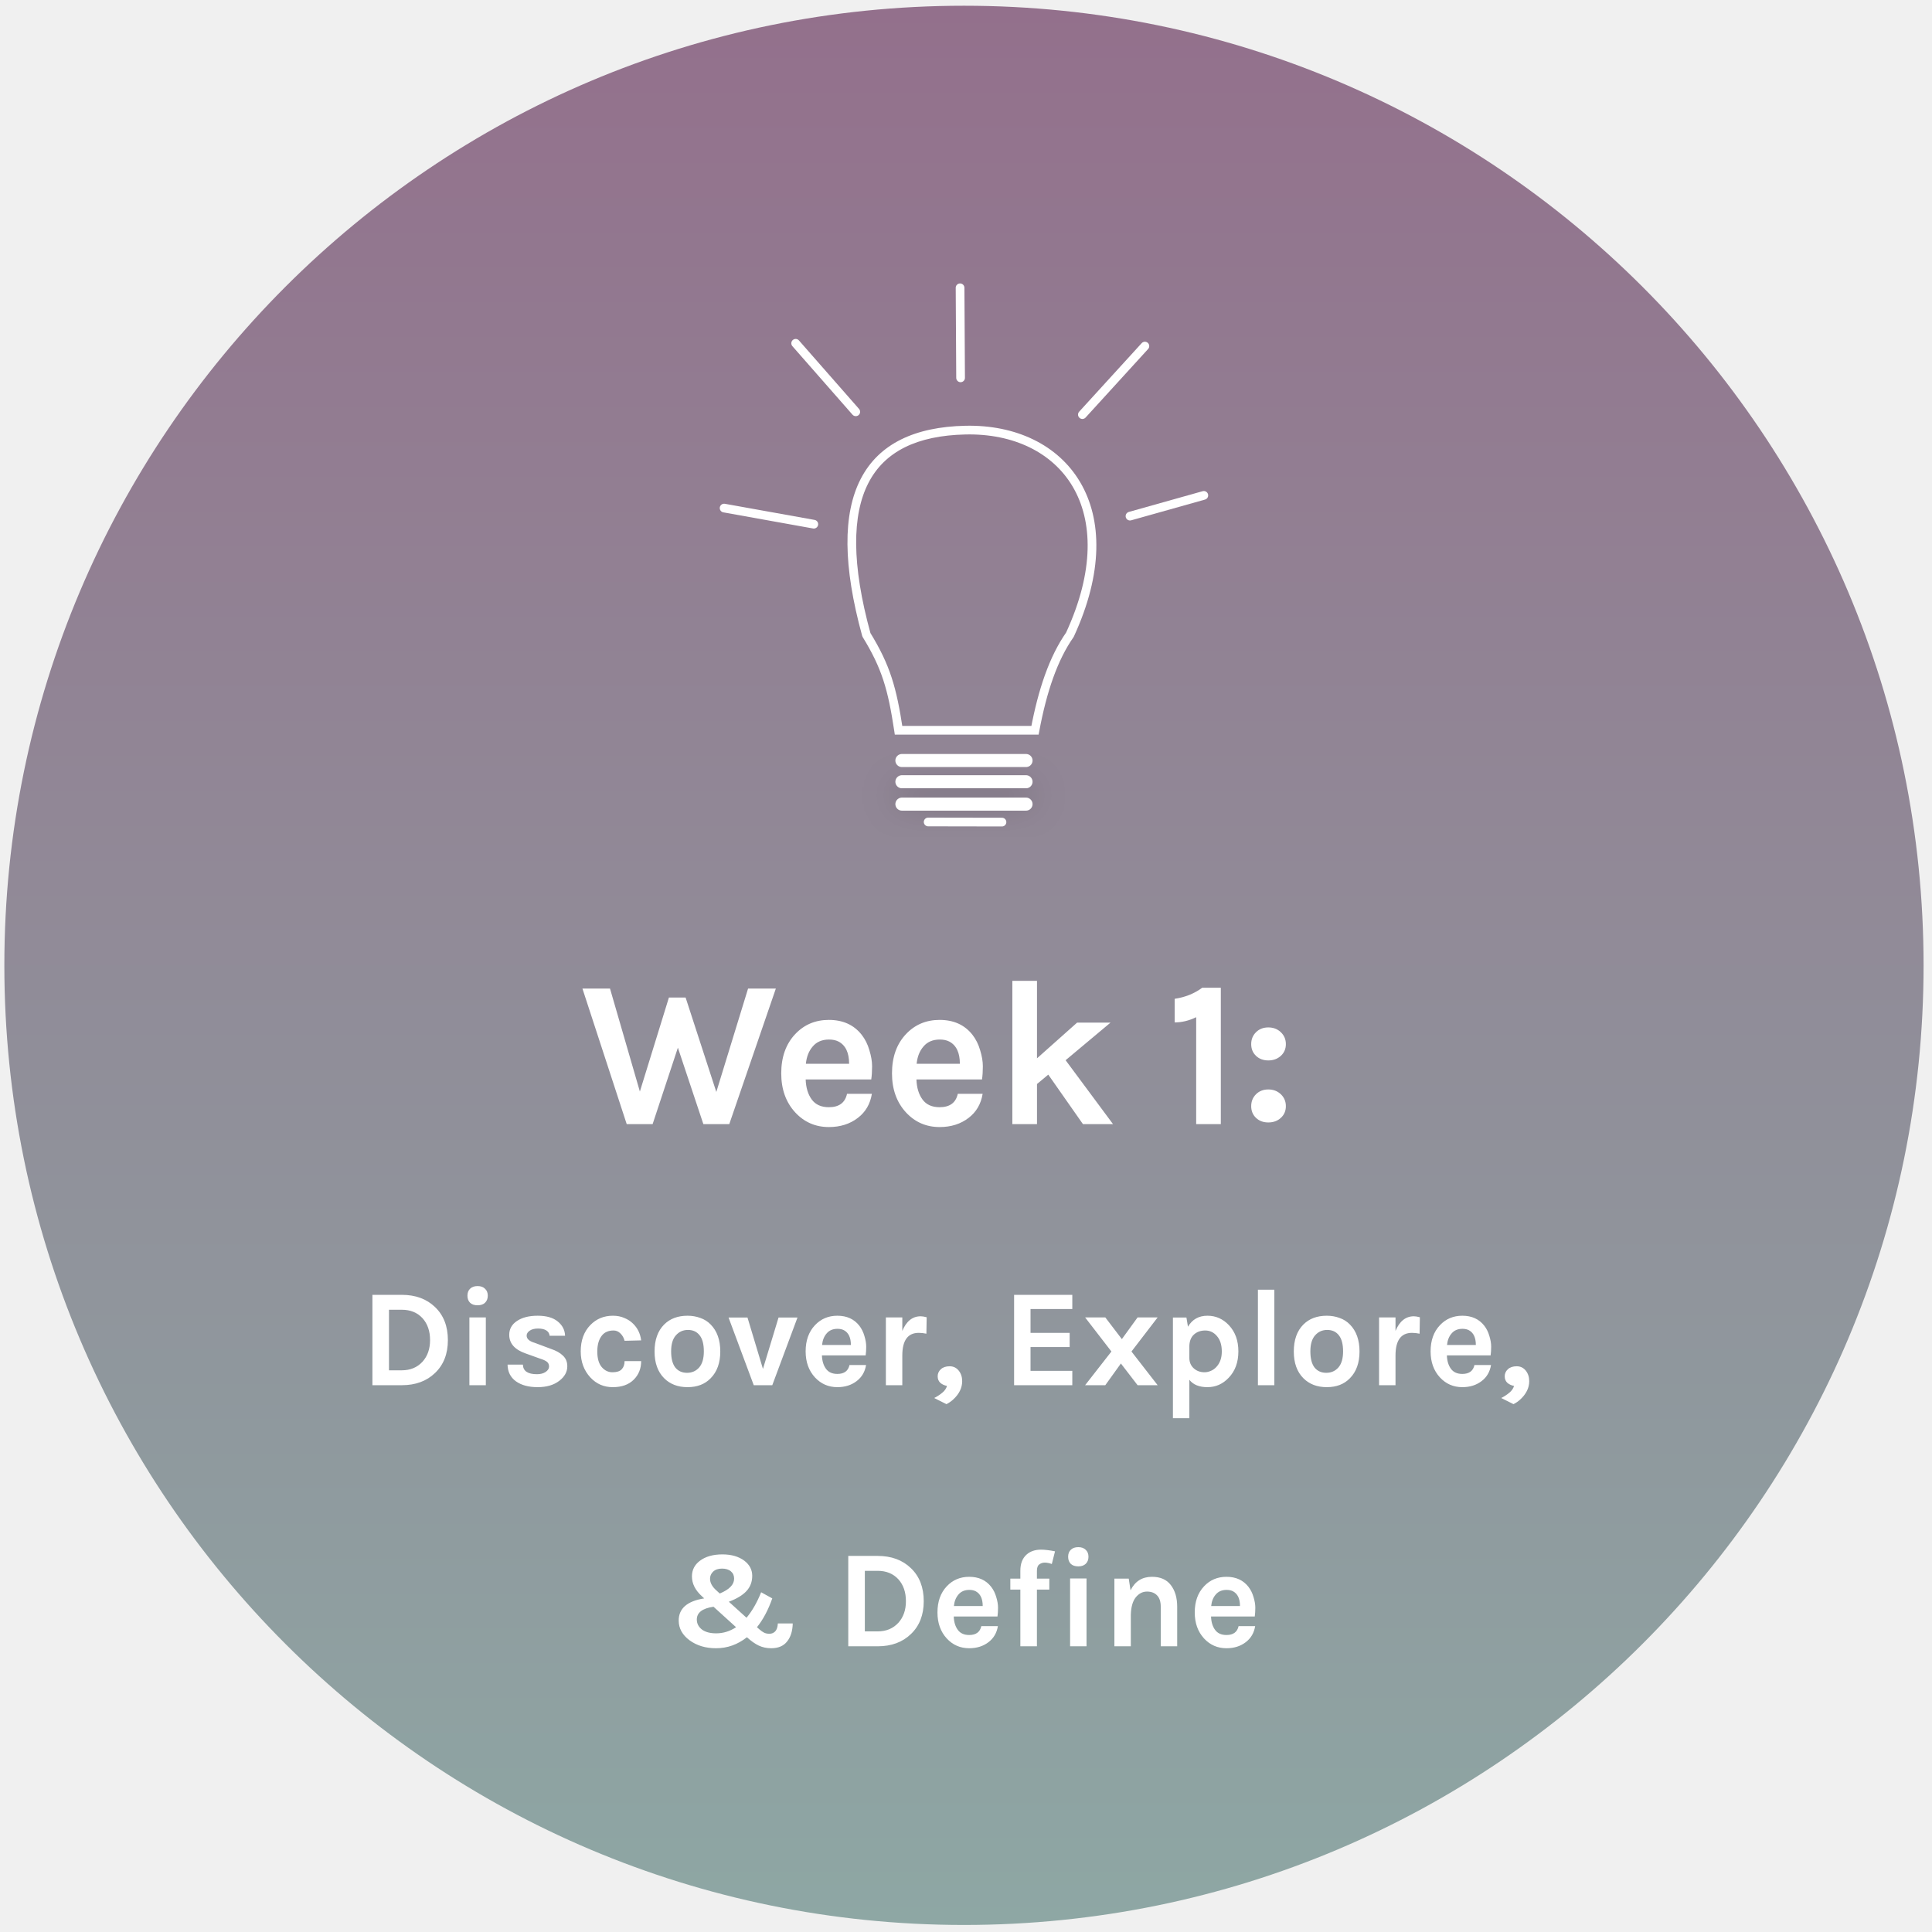
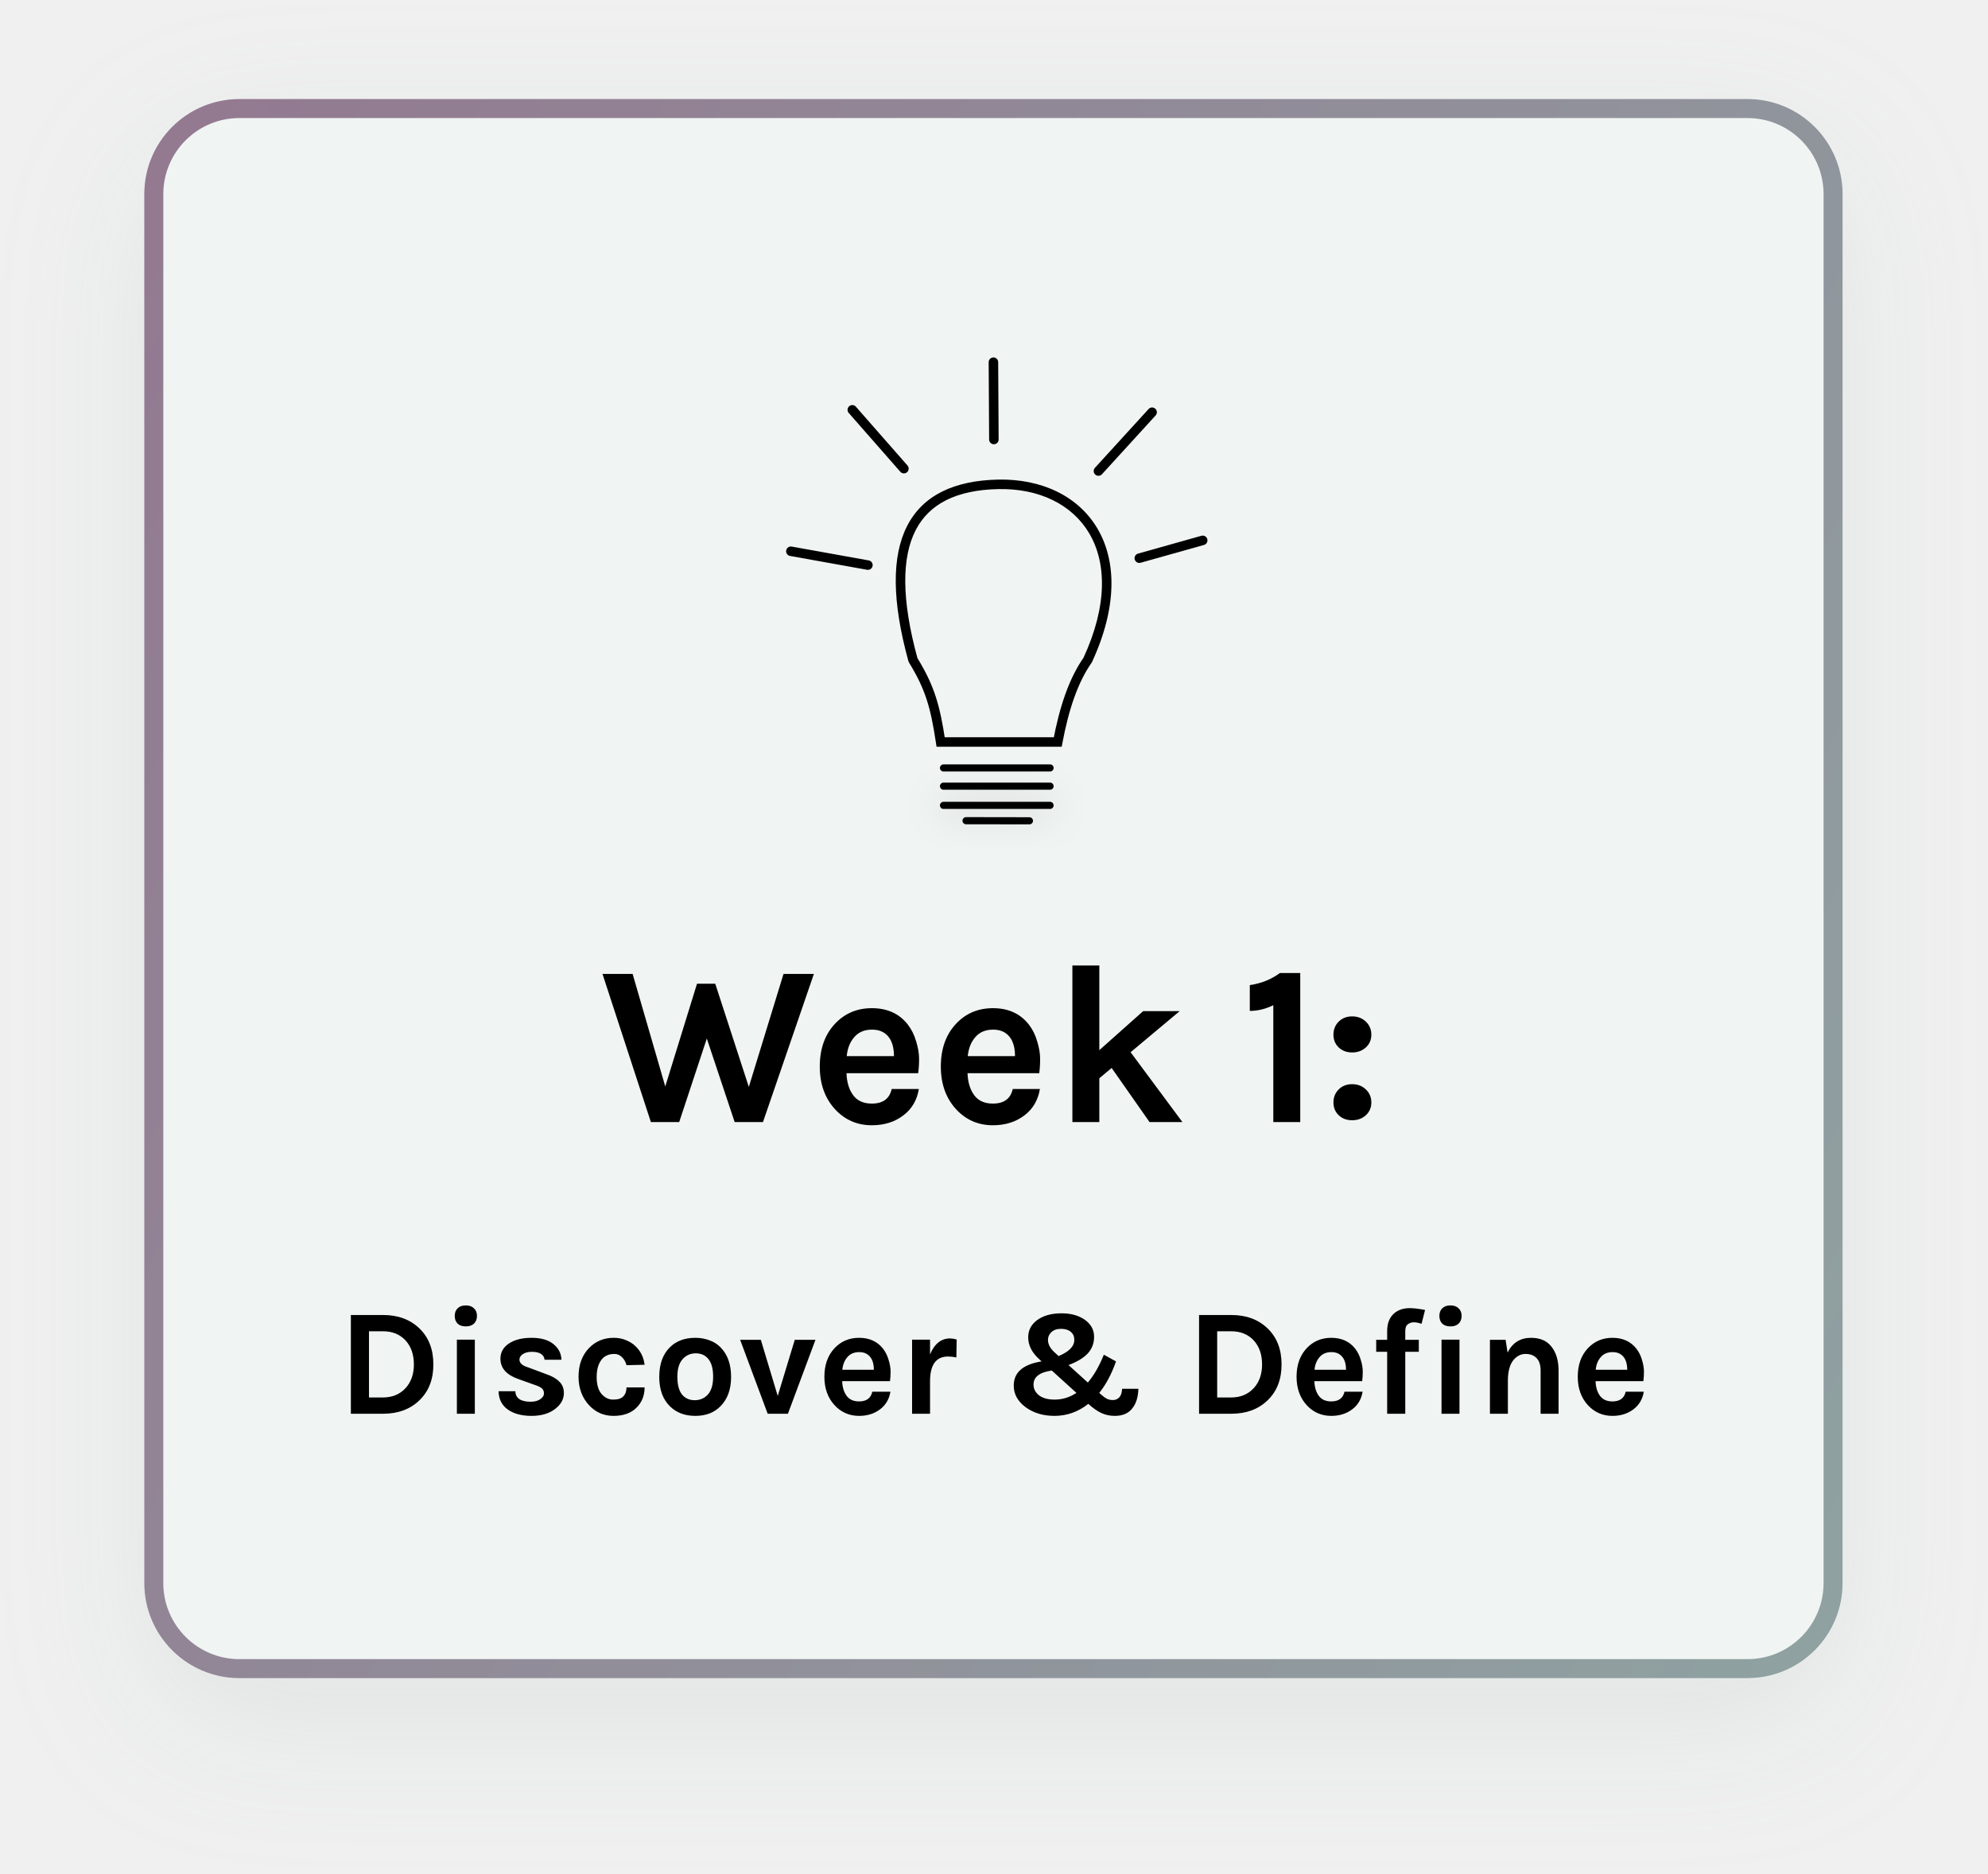
- <svg xmlns="http://www.w3.org/2000/svg" width="222" height="222" viewBox="0 0 222 222" fill="none">
-   <circle cx="110.766" cy="110.925" r="110.266" fill="url(#paint0_linear)" />
-   <path d="M70.094 113.594L73.526 125.426L76.862 114.626H78.782L82.31 125.474L85.958 113.594H89.15L83.798 129.17H80.822L77.894 120.386L74.99 129.17H72.014L66.926 113.594H70.094ZM99.009 118.898C99.409 119.41 99.705 120.002 99.897 120.674C100.105 121.346 100.209 121.962 100.209 122.522C100.209 123.082 100.177 123.586 100.113 124.034H92.577C92.609 124.978 92.841 125.746 93.273 126.338C93.705 126.93 94.361 127.226 95.241 127.226C96.409 127.226 97.105 126.714 97.329 125.69H100.185C99.993 126.858 99.457 127.778 98.577 128.45C97.665 129.154 96.553 129.506 95.241 129.506C93.705 129.506 92.417 128.946 91.377 127.826C90.305 126.658 89.769 125.162 89.769 123.338C89.769 121.466 90.305 119.962 91.377 118.826C92.401 117.738 93.689 117.194 95.241 117.194C96.857 117.194 98.113 117.762 99.009 118.898ZM95.265 119.45C94.465 119.45 93.841 119.714 93.393 120.242C92.945 120.754 92.681 121.418 92.601 122.234H97.569C97.569 120.97 97.169 120.122 96.369 119.69C96.065 119.53 95.697 119.45 95.265 119.45ZM111.736 118.898C112.136 119.41 112.432 120.002 112.624 120.674C112.832 121.346 112.936 121.962 112.936 122.522C112.936 123.082 112.904 123.586 112.84 124.034H105.304C105.336 124.978 105.568 125.746 106 126.338C106.432 126.93 107.088 127.226 107.968 127.226C109.136 127.226 109.832 126.714 110.056 125.69H112.912C112.72 126.858 112.184 127.778 111.304 128.45C110.392 129.154 109.28 129.506 107.968 129.506C106.432 129.506 105.144 128.946 104.104 127.826C103.032 126.658 102.496 125.162 102.496 123.338C102.496 121.466 103.032 119.962 104.104 118.826C105.128 117.738 106.416 117.194 107.968 117.194C109.584 117.194 110.84 117.762 111.736 118.898ZM107.992 119.45C107.192 119.45 106.568 119.714 106.12 120.242C105.672 120.754 105.408 121.418 105.328 122.234H110.296C110.296 120.97 109.896 120.122 109.096 119.69C108.792 119.53 108.424 119.45 107.992 119.45ZM120.454 123.482L119.158 124.562V129.17H116.326V112.706H119.158V121.61L123.766 117.506H127.606L122.446 121.826L127.894 129.17H124.438L120.454 123.482ZM134.977 114.77C136.177 114.594 137.233 114.17 138.145 113.498H140.281V129.17H137.449V116.882C136.633 117.282 135.809 117.482 134.977 117.482V114.77ZM145.739 128.978C145.163 128.978 144.691 128.802 144.323 128.45C143.955 128.098 143.771 127.65 143.771 127.106C143.771 126.562 143.955 126.106 144.323 125.738C144.691 125.37 145.163 125.186 145.739 125.186C146.315 125.186 146.795 125.37 147.179 125.738C147.563 126.106 147.755 126.562 147.755 127.106C147.755 127.65 147.563 128.098 147.179 128.45C146.795 128.802 146.315 128.978 145.739 128.978ZM145.739 121.85C145.163 121.85 144.691 121.674 144.323 121.322C143.955 120.97 143.771 120.522 143.771 119.978C143.771 119.434 143.955 118.978 144.323 118.61C144.691 118.242 145.163 118.058 145.739 118.058C146.315 118.058 146.795 118.242 147.179 118.61C147.563 118.978 147.755 119.434 147.755 119.978C147.755 120.522 147.563 120.97 147.179 121.322C146.795 121.674 146.315 121.85 145.739 121.85ZM46.169 148.786C47.747 148.786 49.022 149.256 49.993 150.194C50.974 151.133 51.465 152.397 51.465 153.986C51.465 155.565 50.974 156.824 49.993 157.762C49.022 158.701 47.747 159.17 46.169 159.17H42.793V148.786H46.169ZM44.697 157.458H46.169C47.15 157.458 47.945 157.128 48.553 156.466C49.129 155.826 49.417 155 49.417 153.986C49.417 152.952 49.129 152.114 48.553 151.474C47.955 150.824 47.161 150.498 46.169 150.498H44.697V157.458ZM53.937 151.378H55.825V159.17H53.937V151.378ZM53.713 148.882C53.713 148.541 53.815 148.274 54.017 148.082C54.22 147.88 54.508 147.778 54.881 147.778C55.244 147.778 55.527 147.88 55.729 148.082C55.943 148.274 56.049 148.541 56.049 148.882C56.049 149.224 55.943 149.496 55.729 149.698C55.527 149.89 55.244 149.986 54.881 149.986C54.508 149.986 54.22 149.89 54.017 149.698C53.815 149.496 53.713 149.224 53.713 148.882ZM60.083 156.802C60.105 157.538 60.643 157.906 61.699 157.906C62.105 157.906 62.435 157.821 62.691 157.65C62.958 157.469 63.091 157.261 63.091 157.026C63.091 156.792 63.011 156.61 62.851 156.482C62.691 156.354 62.441 156.237 62.099 156.13L60.403 155.522C59.145 155.085 58.515 154.37 58.515 153.378C58.515 152.717 58.809 152.189 59.395 151.794C59.993 151.389 60.787 151.186 61.779 151.186C62.782 151.186 63.55 151.405 64.083 151.842C64.627 152.28 64.91 152.829 64.931 153.49H63.155C63.134 153.234 63.011 153.032 62.787 152.882C62.563 152.733 62.243 152.658 61.827 152.658C61.411 152.658 61.086 152.744 60.851 152.914C60.627 153.074 60.515 153.261 60.515 153.474C60.515 153.848 60.83 154.125 61.459 154.306L63.299 154.994C63.907 155.197 64.371 155.458 64.691 155.778C65.022 156.088 65.187 156.493 65.187 156.994C65.187 157.634 64.883 158.189 64.275 158.658C63.646 159.149 62.814 159.394 61.779 159.394C60.745 159.394 59.913 159.17 59.283 158.722C58.654 158.264 58.334 157.624 58.323 156.802H60.083ZM70.425 151.186C70.915 151.186 71.353 151.272 71.737 151.442C72.132 151.602 72.462 151.816 72.729 152.082C73.262 152.594 73.577 153.24 73.673 154.018L71.769 154.066C71.683 153.725 71.523 153.442 71.289 153.218C71.065 152.994 70.803 152.882 70.505 152.882C70.206 152.882 69.95 152.93 69.737 153.026C69.523 153.112 69.337 153.25 69.177 153.442C68.814 153.89 68.633 154.509 68.633 155.298C68.633 156.088 68.803 156.685 69.145 157.09C69.486 157.485 69.897 157.682 70.377 157.682C70.868 157.682 71.219 157.57 71.433 157.346C71.657 157.112 71.769 156.797 71.769 156.402H73.673C73.673 157.256 73.39 157.965 72.825 158.53C72.249 159.106 71.444 159.394 70.409 159.394C69.385 159.394 68.526 159.021 67.833 158.274C67.097 157.474 66.729 156.477 66.729 155.282C66.729 154.024 67.097 153.016 67.833 152.258C68.526 151.544 69.39 151.186 70.425 151.186ZM79.005 151.186C79.528 151.186 80.019 151.272 80.477 151.442C80.936 151.602 81.331 151.853 81.661 152.194C82.397 152.941 82.765 153.976 82.765 155.298C82.765 156.6 82.397 157.624 81.661 158.37C81 159.053 80.115 159.394 79.005 159.394C77.896 159.394 77 159.053 76.317 158.37C75.581 157.634 75.213 156.61 75.213 155.298C75.213 153.965 75.581 152.93 76.317 152.194C76.989 151.522 77.885 151.186 79.005 151.186ZM80.877 155.282C80.877 154.461 80.717 153.848 80.397 153.442C80.077 153.026 79.629 152.818 79.053 152.818C78.488 152.818 78.024 153.026 77.661 153.442C77.299 153.848 77.117 154.461 77.117 155.282C77.117 156.104 77.277 156.722 77.597 157.138C77.928 157.544 78.376 157.746 78.941 157.746C79.507 157.746 79.971 157.544 80.333 157.138C80.696 156.722 80.877 156.104 80.877 155.282ZM85.892 151.394L87.668 157.298L89.46 151.394H91.636L88.74 159.17H86.612L83.716 151.394H85.892ZM98.733 152.322C98.999 152.664 99.197 153.058 99.325 153.506C99.463 153.954 99.533 154.365 99.533 154.738C99.533 155.112 99.511 155.448 99.469 155.746H94.445C94.466 156.376 94.621 156.888 94.909 157.282C95.197 157.677 95.634 157.874 96.221 157.874C96.999 157.874 97.463 157.533 97.613 156.85H99.517C99.389 157.629 99.031 158.242 98.445 158.69C97.837 159.16 97.095 159.394 96.221 159.394C95.197 159.394 94.338 159.021 93.645 158.274C92.93 157.496 92.573 156.498 92.573 155.282C92.573 154.034 92.93 153.032 93.645 152.274C94.327 151.549 95.186 151.186 96.221 151.186C97.298 151.186 98.135 151.565 98.733 152.322ZM96.237 152.69C95.703 152.69 95.287 152.866 94.989 153.218C94.69 153.56 94.514 154.002 94.461 154.546H97.773C97.773 153.704 97.506 153.138 96.973 152.85C96.77 152.744 96.525 152.69 96.237 152.69ZM103.681 152.93C104.15 151.81 104.854 151.25 105.793 151.25C105.974 151.25 106.204 151.288 106.481 151.362L106.449 153.25C106.15 153.186 105.857 153.154 105.569 153.154C104.31 153.154 103.681 154.024 103.681 155.762V159.17H101.793V151.378H103.681V152.93ZM108.817 159.25C108.519 159.197 108.263 159.08 108.049 158.898C107.847 158.706 107.745 158.456 107.745 158.146C107.745 157.826 107.868 157.554 108.113 157.33C108.359 157.106 108.695 156.994 109.121 156.994C109.548 156.994 109.895 157.16 110.161 157.49C110.428 157.821 110.561 158.226 110.561 158.706C110.561 159.485 110.209 160.194 109.505 160.834C109.281 161.037 109.031 161.208 108.753 161.346L107.345 160.642C107.697 160.461 108.007 160.258 108.273 160.034C108.551 159.81 108.732 159.549 108.817 159.25ZM116.527 148.786H123.215V150.418H118.415V153.154H122.911V154.786H118.415V157.522H123.215V159.17H116.527V148.786ZM133.022 159.17H130.718L128.798 156.674L127.006 159.17H124.686L127.71 155.298L124.686 151.378H127.006L128.91 153.874L130.718 151.378H133.022L130.014 155.298L133.022 159.17ZM136.505 152.45C136.996 151.608 137.743 151.186 138.745 151.186C139.705 151.186 140.527 151.549 141.209 152.274C141.935 153.042 142.297 154.045 142.297 155.282C142.297 156.53 141.929 157.538 141.193 158.306C140.511 159.032 139.695 159.394 138.745 159.394C137.796 159.394 137.103 159.112 136.665 158.546V162.962H134.777V151.394H136.329L136.505 152.45ZM138.409 157.682C138.633 157.682 138.863 157.634 139.097 157.538C139.343 157.442 139.561 157.293 139.753 157.09C140.18 156.642 140.393 156.045 140.393 155.298C140.393 154.541 140.207 153.949 139.833 153.522C139.471 153.096 139.023 152.882 138.489 152.882C137.967 152.882 137.535 153.037 137.193 153.346C136.863 153.645 136.687 154.077 136.665 154.642V156.034C136.665 156.536 136.841 156.941 137.193 157.25C137.524 157.538 137.929 157.682 138.409 157.682ZM144.543 148.194H146.431V159.17H144.543V148.194ZM152.458 151.186C152.981 151.186 153.472 151.272 153.93 151.442C154.389 151.602 154.784 151.853 155.114 152.194C155.85 152.941 156.218 153.976 156.218 155.298C156.218 156.6 155.85 157.624 155.114 158.37C154.453 159.053 153.568 159.394 152.458 159.394C151.349 159.394 150.453 159.053 149.77 158.37C149.034 157.634 148.666 156.61 148.666 155.298C148.666 153.965 149.034 152.93 149.77 152.194C150.442 151.522 151.338 151.186 152.458 151.186ZM154.33 155.282C154.33 154.461 154.17 153.848 153.85 153.442C153.53 153.026 153.082 152.818 152.506 152.818C151.941 152.818 151.477 153.026 151.114 153.442C150.752 153.848 150.57 154.461 150.57 155.282C150.57 156.104 150.73 156.722 151.05 157.138C151.381 157.544 151.829 157.746 152.394 157.746C152.96 157.746 153.424 157.544 153.786 157.138C154.149 156.722 154.33 156.104 154.33 155.282ZM160.353 152.93C160.822 151.81 161.526 151.25 162.465 151.25C162.646 151.25 162.876 151.288 163.153 151.362L163.121 153.25C162.822 153.186 162.529 153.154 162.241 153.154C160.982 153.154 160.353 154.024 160.353 155.762V159.17H158.465V151.378H160.353V152.93ZM170.545 152.322C170.812 152.664 171.009 153.058 171.137 153.506C171.276 153.954 171.345 154.365 171.345 154.738C171.345 155.112 171.324 155.448 171.281 155.746H166.257C166.278 156.376 166.433 156.888 166.721 157.282C167.009 157.677 167.446 157.874 168.033 157.874C168.812 157.874 169.276 157.533 169.425 156.85H171.329C171.201 157.629 170.844 158.242 170.257 158.69C169.649 159.16 168.908 159.394 168.033 159.394C167.009 159.394 166.15 159.021 165.457 158.274C164.742 157.496 164.385 156.498 164.385 155.282C164.385 154.034 164.742 153.032 165.457 152.274C166.14 151.549 166.998 151.186 168.033 151.186C169.11 151.186 169.948 151.565 170.545 152.322ZM168.049 152.69C167.516 152.69 167.1 152.866 166.801 153.218C166.502 153.56 166.326 154.002 166.273 154.546H169.585C169.585 153.704 169.318 153.138 168.785 152.85C168.582 152.744 168.337 152.69 168.049 152.69ZM173.974 159.25C173.675 159.197 173.419 159.08 173.206 158.898C173.003 158.706 172.902 158.456 172.902 158.146C172.902 157.826 173.024 157.554 173.27 157.33C173.515 157.106 173.851 156.994 174.278 156.994C174.704 156.994 175.051 157.16 175.318 157.49C175.584 157.821 175.718 158.226 175.718 158.706C175.718 159.485 175.366 160.194 174.662 160.834C174.438 161.037 174.187 161.208 173.91 161.346L172.502 160.642C172.854 160.461 173.163 160.258 173.43 160.034C173.707 159.81 173.888 159.549 173.974 159.25ZM88.74 183.666C88.271 185 87.684 186.104 86.98 186.978L87.252 187.218C87.444 187.389 87.625 187.517 87.796 187.602C87.967 187.688 88.175 187.73 88.42 187.73C88.676 187.73 88.895 187.64 89.076 187.458C89.257 187.266 89.359 186.962 89.38 186.546H91.092C91.071 187.421 90.852 188.114 90.436 188.626C90.031 189.138 89.423 189.394 88.612 189.394C88.1 189.394 87.625 189.293 87.188 189.09C86.761 188.888 86.308 188.568 85.828 188.13C84.761 188.973 83.577 189.394 82.276 189.394C81.081 189.394 80.068 189.09 79.236 188.482C78.404 187.864 77.988 187.106 77.988 186.21C77.988 184.824 78.964 183.976 80.916 183.666L80.66 183.426C79.892 182.733 79.508 181.97 79.508 181.138C79.508 180.402 79.812 179.805 80.42 179.346C81.071 178.856 81.935 178.61 83.012 178.61C84.047 178.61 84.889 178.856 85.54 179.346C86.137 179.805 86.436 180.381 86.436 181.074C86.436 181.768 86.212 182.354 85.764 182.834C85.327 183.304 84.655 183.709 83.748 184.05L85.78 185.89C86.431 185.112 86.991 184.136 87.46 182.962L88.74 183.666ZM81.988 184.626C80.708 184.808 80.068 185.298 80.068 186.098C80.068 186.546 80.26 186.925 80.644 187.234C81.039 187.533 81.588 187.682 82.292 187.682C83.103 187.682 83.865 187.448 84.58 186.978L81.988 184.626ZM82.708 183.106C83.284 182.861 83.7 182.6 83.956 182.322C84.223 182.045 84.356 181.736 84.356 181.394C84.356 181.042 84.233 180.765 83.988 180.562C83.743 180.349 83.401 180.242 82.964 180.242C82.527 180.242 82.185 180.36 81.94 180.594C81.705 180.818 81.588 181.09 81.588 181.41C81.588 181.88 81.839 182.333 82.34 182.77L82.708 183.106ZM100.848 178.786C102.427 178.786 103.702 179.256 104.672 180.194C105.654 181.133 106.144 182.397 106.144 183.986C106.144 185.565 105.654 186.824 104.672 187.762C103.702 188.701 102.427 189.17 100.848 189.17H97.472V178.786H100.848ZM99.376 187.458H100.848C101.83 187.458 102.624 187.128 103.232 186.466C103.808 185.826 104.096 185 104.096 183.986C104.096 182.952 103.808 182.114 103.232 181.474C102.635 180.824 101.84 180.498 100.848 180.498H99.376V187.458ZM113.881 182.322C114.148 182.664 114.345 183.058 114.473 183.506C114.612 183.954 114.681 184.365 114.681 184.738C114.681 185.112 114.66 185.448 114.617 185.746H109.593C109.614 186.376 109.769 186.888 110.057 187.282C110.345 187.677 110.782 187.874 111.369 187.874C112.148 187.874 112.612 187.533 112.761 186.85H114.665C114.537 187.629 114.18 188.242 113.593 188.69C112.985 189.16 112.244 189.394 111.369 189.394C110.345 189.394 109.486 189.021 108.793 188.274C108.078 187.496 107.721 186.498 107.721 185.282C107.721 184.034 108.078 183.032 108.793 182.274C109.476 181.549 110.334 181.186 111.369 181.186C112.446 181.186 113.284 181.565 113.881 182.322ZM111.385 182.69C110.852 182.69 110.436 182.866 110.137 183.218C109.838 183.56 109.662 184.002 109.609 184.546H112.921C112.921 183.704 112.654 183.138 112.121 182.85C111.918 182.744 111.673 182.69 111.385 182.69ZM116.093 181.394H117.245V180.482C117.245 179.682 117.48 179.069 117.949 178.642C118.376 178.258 118.931 178.066 119.613 178.066C120.051 178.066 120.589 178.13 121.229 178.258L120.861 179.714C120.563 179.608 120.291 179.554 120.045 179.554C119.811 179.554 119.603 179.624 119.421 179.762C119.24 179.89 119.149 180.136 119.149 180.498V181.394H120.573V182.658H119.149V189.17H117.245V182.658H116.093V181.394ZM122.961 181.378H124.849V189.17H122.961V181.378ZM122.737 178.882C122.737 178.541 122.838 178.274 123.041 178.082C123.243 177.88 123.531 177.778 123.905 177.778C124.267 177.778 124.55 177.88 124.753 178.082C124.966 178.274 125.073 178.541 125.073 178.882C125.073 179.224 124.966 179.496 124.753 179.698C124.55 179.89 124.267 179.986 123.905 179.986C123.531 179.986 123.243 179.89 123.041 179.698C122.838 179.496 122.737 179.224 122.737 178.882ZM129.907 182.738C130.419 181.704 131.24 181.186 132.371 181.186C133.331 181.186 134.051 181.501 134.531 182.13C135.021 182.76 135.267 183.592 135.267 184.626V189.17H133.379V184.626C133.379 184.05 133.24 183.618 132.963 183.33C132.685 183.032 132.296 182.882 131.795 182.882C131.293 182.882 130.861 183.106 130.499 183.554C130.147 184.002 129.96 184.674 129.939 185.57V189.17H128.051V181.394H129.699L129.907 182.738ZM143.444 182.322C143.71 182.664 143.908 183.058 144.036 183.506C144.174 183.954 144.244 184.365 144.244 184.738C144.244 185.112 144.222 185.448 144.18 185.746H139.156C139.177 186.376 139.332 186.888 139.62 187.282C139.908 187.677 140.345 187.874 140.932 187.874C141.71 187.874 142.174 187.533 142.324 186.85H144.228C144.1 187.629 143.742 188.242 143.156 188.69C142.548 189.16 141.806 189.394 140.932 189.394C139.908 189.394 139.049 189.021 138.356 188.274C137.641 187.496 137.284 186.498 137.284 185.282C137.284 184.034 137.641 183.032 138.356 182.274C139.038 181.549 139.897 181.186 140.932 181.186C142.009 181.186 142.846 181.565 143.444 182.322ZM140.948 182.69C140.414 182.69 139.998 182.866 139.7 183.218C139.401 183.56 139.225 184.002 139.172 184.546H142.484C142.484 183.704 142.217 183.138 141.684 182.85C141.481 182.744 141.236 182.69 140.948 182.69Z" fill="white" />
-   <path d="M110.378 43.417L110.318 33.069" stroke="white" stroke-linecap="round" />
-   <path d="M124.374 47.641L131.556 39.767" stroke="white" stroke-linecap="round" />
-   <path d="M98.334 47.319L91.427 39.446" stroke="white" stroke-linecap="round" />
-   <path d="M93.513 60.233L83.205 58.381" stroke="white" stroke-linecap="round" />
-   <path d="M129.844 59.307L138.327 56.923" stroke="white" stroke-linecap="round" />
-   <path d="M103.25 83.915L102.756 83.989L102.82 84.415H103.25V83.915ZM118.928 83.915V84.415H119.343L119.42 84.007L118.928 83.915ZM99.553 72.937L99.071 73.07C99.084 73.115 99.102 73.159 99.127 73.199L99.553 72.937ZM122.938 72.937L123.348 73.225C123.365 73.2 123.38 73.174 123.392 73.147L122.938 72.937ZM103.25 84.415H118.928V83.415H103.25V84.415ZM100.035 72.805C97.843 64.835 97.895 59.175 99.784 55.5C101.646 51.877 105.375 50.044 110.943 49.923L110.921 48.923C105.15 49.049 100.988 50.971 98.895 55.043C96.828 59.062 96.861 65.035 99.071 73.07L100.035 72.805ZM99.127 73.199C101.342 76.809 102.034 79.22 102.756 83.989L103.745 83.84C103.01 78.988 102.286 76.436 99.979 72.676L99.127 73.199ZM110.943 49.923C116.476 49.802 120.954 52.007 123.261 55.919C125.569 59.834 125.779 65.592 122.484 72.728L123.392 73.147C126.774 65.823 126.651 59.7 124.122 55.411C121.591 51.119 116.728 48.796 110.921 48.923L110.943 49.923ZM122.529 72.65C120.575 75.432 119.295 79.238 118.437 83.822L119.42 84.007C120.267 79.48 121.513 75.836 123.348 73.225L122.529 72.65Z" fill="white" />
-   <g filter="url(#filter0_d)">
-     <path d="M103.635 87.389H117.897" stroke="white" stroke-width="1.5" stroke-linecap="round" />
+ <svg xmlns="http://www.w3.org/2000/svg" width="209" height="197" viewBox="0 0 209 197" fill="none">
+   <g filter="url(#filter0_d_658:4117)">
+     <rect x="15.168" y="10.413" width="178.546" height="166.04" rx="10" fill="#F0F4F3" />
+     <rect x="16.168" y="11.413" width="176.546" height="164.04" rx="9" stroke="url(#paint0_linear_658:4117)" stroke-width="2" />
  </g>
-   <path d="M103.635 89.829H117.897" stroke="white" stroke-width="1.5" stroke-linecap="round" />
-   <path d="M103.635 92.399H117.897" stroke="white" stroke-width="1.5" stroke-linecap="round" />
-   <path d="M106.651 94.45L115.134 94.465" stroke="white" stroke-linecap="round" />
+   <path d="M104.488 46.211L104.44 38.083" stroke="black" stroke-linecap="round" />
+   <path d="M115.48 49.528L121.122 43.344" stroke="black" stroke-linecap="round" />
+   <path d="M95.029 49.275L89.604 43.092" stroke="black" stroke-linecap="round" />
+   <path d="M91.243 59.418L83.146 57.963" stroke="black" stroke-linecap="round" />
+   <path d="M119.777 58.691L126.44 56.818" stroke="black" stroke-linecap="round" />
+   <path d="M98.89 78.018L98.395 78.092L98.46 78.518H98.89V78.018ZM111.203 78.018V78.518H111.618L111.695 78.11L111.203 78.018ZM95.986 69.396L95.504 69.528C95.516 69.574 95.535 69.617 95.56 69.657L95.986 69.396ZM114.353 69.396L114.762 69.683C114.779 69.659 114.794 69.633 114.807 69.606L114.353 69.396ZM98.89 78.518H111.203V77.518H98.89V78.518ZM96.468 69.263C94.748 63.011 94.798 58.599 96.263 55.749C97.701 52.953 100.583 51.523 104.934 51.427L104.912 50.428C100.358 50.527 97.042 52.046 95.373 55.292C93.731 58.486 93.766 63.211 95.504 69.528L96.468 69.263ZM95.56 69.657C97.289 72.477 97.83 74.356 98.395 78.092L99.384 77.943C98.806 74.123 98.234 72.104 96.412 69.135L95.56 69.657ZM104.934 51.427C109.25 51.333 112.726 53.052 114.514 56.084C116.303 59.119 116.478 63.602 113.899 69.186L114.807 69.606C117.472 63.834 117.385 58.985 115.375 55.576C113.363 52.164 109.503 50.327 104.912 50.428L104.934 51.427ZM113.944 69.109C112.396 71.312 111.387 74.319 110.712 77.926L111.695 78.11C112.359 74.561 113.334 71.716 114.762 69.683L113.944 69.109Z" fill="black" />
+   <g filter="url(#filter1_d_658:4117)">
+     <path d="M99.192 80.747H110.394" stroke="black" stroke-width="0.75" stroke-linecap="round" />
+   </g>
+   <path d="M99.192 82.663H110.394" stroke="black" stroke-width="0.75" stroke-linecap="round" />
+   <path d="M99.192 84.682H110.394" stroke="black" stroke-width="0.75" stroke-linecap="round" />
+   <path d="M101.562 86.293L108.224 86.304" stroke="black" stroke-width="0.75" stroke-linecap="round" />
+   <path d="M40.264 138.267C41.842 138.267 43.117 138.737 44.088 139.675C45.069 140.614 45.56 141.878 45.56 143.467C45.56 145.046 45.069 146.305 44.088 147.243C43.117 148.182 41.842 148.651 40.264 148.651H36.888V138.267H40.264ZM38.792 146.939H40.264C41.245 146.939 42.04 146.609 42.648 145.947C43.224 145.307 43.512 144.481 43.512 143.467C43.512 142.433 43.224 141.595 42.648 140.955C42.05 140.305 41.256 139.979 40.264 139.979H38.792V146.939ZM48.032 140.859H49.92V148.651H48.032V140.859ZM47.808 138.363C47.808 138.022 47.91 137.755 48.112 137.563C48.315 137.361 48.603 137.259 48.976 137.259C49.339 137.259 49.622 137.361 49.824 137.563C50.038 137.755 50.144 138.022 50.144 138.363C50.144 138.705 50.038 138.977 49.824 139.179C49.622 139.371 49.339 139.467 48.976 139.467C48.603 139.467 48.315 139.371 48.112 139.179C47.91 138.977 47.808 138.705 47.808 138.363ZM54.178 146.283C54.2 147.019 54.738 147.387 55.794 147.387C56.2 147.387 56.53 147.302 56.786 147.131C57.053 146.95 57.186 146.742 57.186 146.507C57.186 146.273 57.106 146.091 56.946 145.963C56.786 145.835 56.536 145.718 56.194 145.611L54.498 145.003C53.24 144.566 52.61 143.851 52.61 142.859C52.61 142.198 52.904 141.67 53.49 141.275C54.088 140.87 54.882 140.667 55.874 140.667C56.877 140.667 57.645 140.886 58.178 141.323C58.722 141.761 59.005 142.31 59.026 142.971H57.25C57.229 142.715 57.106 142.513 56.882 142.363C56.658 142.214 56.338 142.139 55.922 142.139C55.506 142.139 55.181 142.225 54.946 142.395C54.722 142.555 54.61 142.742 54.61 142.955C54.61 143.329 54.925 143.606 55.554 143.787L57.394 144.475C58.002 144.678 58.466 144.939 58.786 145.259C59.117 145.569 59.282 145.974 59.282 146.475C59.282 147.115 58.978 147.67 58.37 148.139C57.741 148.63 56.909 148.875 55.874 148.875C54.84 148.875 54.008 148.651 53.378 148.203C52.749 147.745 52.429 147.105 52.418 146.283H54.178ZM64.52 140.667C65.01 140.667 65.448 140.753 65.832 140.923C66.227 141.083 66.557 141.297 66.824 141.563C67.357 142.075 67.672 142.721 67.768 143.499L65.864 143.547C65.778 143.206 65.618 142.923 65.384 142.699C65.16 142.475 64.898 142.363 64.6 142.363C64.301 142.363 64.045 142.411 63.832 142.507C63.618 142.593 63.432 142.731 63.272 142.923C62.909 143.371 62.728 143.99 62.728 144.779C62.728 145.569 62.898 146.166 63.24 146.571C63.581 146.966 63.992 147.163 64.472 147.163C64.963 147.163 65.314 147.051 65.528 146.827C65.752 146.593 65.864 146.278 65.864 145.883H67.768C67.768 146.737 67.485 147.446 66.92 148.011C66.344 148.587 65.538 148.875 64.504 148.875C63.48 148.875 62.621 148.502 61.928 147.755C61.192 146.955 60.824 145.958 60.824 144.763C60.824 143.505 61.192 142.497 61.928 141.739C62.621 141.025 63.485 140.667 64.52 140.667ZM73.1 140.667C73.623 140.667 74.114 140.753 74.572 140.923C75.031 141.083 75.426 141.334 75.756 141.675C76.492 142.422 76.86 143.457 76.86 144.779C76.86 146.081 76.492 147.105 75.756 147.851C75.095 148.534 74.21 148.875 73.1 148.875C71.991 148.875 71.095 148.534 70.412 147.851C69.676 147.115 69.308 146.091 69.308 144.779C69.308 143.446 69.676 142.411 70.412 141.675C71.084 141.003 71.98 140.667 73.1 140.667ZM74.972 144.763C74.972 143.942 74.812 143.329 74.492 142.923C74.172 142.507 73.724 142.299 73.148 142.299C72.583 142.299 72.119 142.507 71.756 142.923C71.394 143.329 71.212 143.942 71.212 144.763C71.212 145.585 71.372 146.203 71.692 146.619C72.023 147.025 72.471 147.227 73.036 147.227C73.602 147.227 74.066 147.025 74.428 146.619C74.791 146.203 74.972 145.585 74.972 144.763ZM79.987 140.875L81.763 146.779L83.555 140.875H85.731L82.835 148.651H80.707L77.811 140.875H79.987ZM92.828 141.803C93.094 142.145 93.292 142.539 93.42 142.987C93.558 143.435 93.628 143.846 93.628 144.219C93.628 144.593 93.606 144.929 93.564 145.227H88.54C88.561 145.857 88.716 146.369 89.004 146.763C89.292 147.158 89.729 147.355 90.316 147.355C91.094 147.355 91.558 147.014 91.708 146.331H93.612C93.484 147.11 93.126 147.723 92.54 148.171C91.932 148.641 91.19 148.875 90.316 148.875C89.292 148.875 88.433 148.502 87.74 147.755C87.025 146.977 86.668 145.979 86.668 144.763C86.668 143.515 87.025 142.513 87.74 141.755C88.422 141.03 89.281 140.667 90.316 140.667C91.393 140.667 92.23 141.046 92.828 141.803ZM90.332 142.171C89.798 142.171 89.382 142.347 89.084 142.699C88.785 143.041 88.609 143.483 88.556 144.027H91.868C91.868 143.185 91.601 142.619 91.068 142.331C90.865 142.225 90.62 142.171 90.332 142.171ZM97.776 142.411C98.245 141.291 98.949 140.731 99.888 140.731C100.069 140.731 100.299 140.769 100.576 140.843L100.544 142.731C100.245 142.667 99.952 142.635 99.664 142.635C98.405 142.635 97.776 143.505 97.776 145.243V148.651H95.888V140.859H97.776V142.411ZM117.327 143.147C116.858 144.481 116.271 145.585 115.567 146.459L115.839 146.699C116.031 146.87 116.212 146.998 116.383 147.083C116.554 147.169 116.762 147.211 117.007 147.211C117.263 147.211 117.482 147.121 117.663 146.939C117.844 146.747 117.946 146.443 117.967 146.027H119.679C119.658 146.902 119.439 147.595 119.023 148.107C118.618 148.619 118.01 148.875 117.199 148.875C116.687 148.875 116.212 148.774 115.775 148.571C115.348 148.369 114.895 148.049 114.415 147.611C113.348 148.454 112.164 148.875 110.863 148.875C109.668 148.875 108.655 148.571 107.823 147.963C106.991 147.345 106.575 146.587 106.575 145.691C106.575 144.305 107.551 143.457 109.503 143.147L109.247 142.907C108.479 142.214 108.095 141.451 108.095 140.619C108.095 139.883 108.399 139.286 109.007 138.827C109.658 138.337 110.522 138.091 111.599 138.091C112.634 138.091 113.476 138.337 114.127 138.827C114.724 139.286 115.023 139.862 115.023 140.555C115.023 141.249 114.799 141.835 114.351 142.315C113.914 142.785 113.242 143.19 112.335 143.531L114.367 145.371C115.018 144.593 115.578 143.617 116.047 142.443L117.327 143.147ZM110.575 144.107C109.295 144.289 108.655 144.779 108.655 145.579C108.655 146.027 108.847 146.406 109.231 146.715C109.626 147.014 110.175 147.163 110.879 147.163C111.69 147.163 112.452 146.929 113.167 146.459L110.575 144.107ZM111.295 142.587C111.871 142.342 112.287 142.081 112.543 141.803C112.81 141.526 112.943 141.217 112.943 140.875C112.943 140.523 112.82 140.246 112.575 140.043C112.33 139.83 111.988 139.723 111.551 139.723C111.114 139.723 110.772 139.841 110.527 140.075C110.292 140.299 110.175 140.571 110.175 140.891C110.175 141.361 110.426 141.814 110.927 142.251L111.295 142.587ZM129.435 138.267C131.014 138.267 132.289 138.737 133.259 139.675C134.241 140.614 134.731 141.878 134.731 143.467C134.731 145.046 134.241 146.305 133.259 147.243C132.289 148.182 131.014 148.651 129.435 148.651H126.059V138.267H129.435ZM127.963 146.939H129.435C130.417 146.939 131.211 146.609 131.819 145.947C132.395 145.307 132.683 144.481 132.683 143.467C132.683 142.433 132.395 141.595 131.819 140.955C131.222 140.305 130.427 139.979 129.435 139.979H127.963V146.939ZM142.468 141.803C142.735 142.145 142.932 142.539 143.06 142.987C143.199 143.435 143.268 143.846 143.268 144.219C143.268 144.593 143.247 144.929 143.204 145.227H138.18C138.202 145.857 138.356 146.369 138.644 146.763C138.932 147.158 139.37 147.355 139.956 147.355C140.735 147.355 141.199 147.014 141.348 146.331H143.252C143.124 147.11 142.767 147.723 142.18 148.171C141.572 148.641 140.831 148.875 139.956 148.875C138.932 148.875 138.074 148.502 137.38 147.755C136.666 146.977 136.308 145.979 136.308 144.763C136.308 143.515 136.666 142.513 137.38 141.755C138.063 141.03 138.922 140.667 139.956 140.667C141.034 140.667 141.871 141.046 142.468 141.803ZM139.972 142.171C139.439 142.171 139.023 142.347 138.724 142.699C138.426 143.041 138.25 143.483 138.196 144.027H141.508C141.508 143.185 141.242 142.619 140.708 142.331C140.506 142.225 140.26 142.171 139.972 142.171ZM144.681 140.875H145.833V139.963C145.833 139.163 146.067 138.55 146.537 138.123C146.963 137.739 147.518 137.547 148.201 137.547C148.638 137.547 149.177 137.611 149.817 137.739L149.449 139.195C149.15 139.089 148.878 139.035 148.633 139.035C148.398 139.035 148.19 139.105 148.009 139.243C147.827 139.371 147.737 139.617 147.737 139.979V140.875H149.161V142.139H147.737V148.651H145.833V142.139H144.681V140.875ZM151.548 140.859H153.436V148.651H151.548V140.859ZM151.324 138.363C151.324 138.022 151.425 137.755 151.628 137.563C151.831 137.361 152.119 137.259 152.492 137.259C152.855 137.259 153.137 137.361 153.34 137.563C153.553 137.755 153.66 138.022 153.66 138.363C153.66 138.705 153.553 138.977 153.34 139.179C153.137 139.371 152.855 139.467 152.492 139.467C152.119 139.467 151.831 139.371 151.628 139.179C151.425 138.977 151.324 138.705 151.324 138.363ZM158.494 142.219C159.006 141.185 159.827 140.667 160.958 140.667C161.918 140.667 162.638 140.982 163.118 141.611C163.609 142.241 163.854 143.073 163.854 144.107V148.651H161.966V144.107C161.966 143.531 161.827 143.099 161.55 142.811C161.273 142.513 160.883 142.363 160.382 142.363C159.881 142.363 159.449 142.587 159.086 143.035C158.734 143.483 158.547 144.155 158.526 145.051V148.651H156.638V140.875H158.286L158.494 142.219ZM172.031 141.803C172.297 142.145 172.495 142.539 172.623 142.987C172.761 143.435 172.831 143.846 172.831 144.219C172.831 144.593 172.809 144.929 172.767 145.227H167.743C167.764 145.857 167.919 146.369 168.207 146.763C168.495 147.158 168.932 147.355 169.519 147.355C170.297 147.355 170.761 147.014 170.911 146.331H172.815C172.687 147.11 172.329 147.723 171.743 148.171C171.135 148.641 170.393 148.875 169.519 148.875C168.495 148.875 167.636 148.502 166.943 147.755C166.228 146.977 165.871 145.979 165.871 144.763C165.871 143.515 166.228 142.513 166.943 141.755C167.625 141.03 168.484 140.667 169.519 140.667C170.596 140.667 171.433 141.046 172.031 141.803ZM169.535 142.171C169.001 142.171 168.585 142.347 168.287 142.699C167.988 143.041 167.812 143.483 167.759 144.027H171.071C171.071 143.185 170.804 142.619 170.271 142.331C170.068 142.225 169.823 142.171 169.535 142.171Z" fill="black" />
+   <path d="M66.508 102.406L69.94 114.238L73.276 103.438H75.196L78.724 114.286L82.372 102.406H85.564L80.212 117.982H77.236L74.308 109.198L71.404 117.982H68.428L63.34 102.406H66.508ZM95.424 107.71C95.824 108.222 96.12 108.814 96.312 109.486C96.52 110.158 96.624 110.774 96.624 111.334C96.624 111.894 96.592 112.398 96.528 112.846H88.992C89.024 113.79 89.256 114.558 89.688 115.15C90.12 115.742 90.776 116.038 91.656 116.038C92.824 116.038 93.52 115.526 93.744 114.502H96.6C96.408 115.67 95.872 116.59 94.992 117.262C94.08 117.966 92.968 118.318 91.656 118.318C90.12 118.318 88.832 117.758 87.792 116.638C86.72 115.47 86.184 113.974 86.184 112.15C86.184 110.278 86.72 108.774 87.792 107.638C88.816 106.55 90.104 106.006 91.656 106.006C93.272 106.006 94.528 106.574 95.424 107.71ZM91.68 108.262C90.88 108.262 90.256 108.526 89.808 109.054C89.36 109.566 89.096 110.23 89.016 111.046H93.984C93.984 109.782 93.584 108.934 92.784 108.502C92.48 108.342 92.112 108.262 91.68 108.262ZM108.15 107.71C108.55 108.222 108.846 108.814 109.038 109.486C109.246 110.158 109.35 110.774 109.35 111.334C109.35 111.894 109.318 112.398 109.254 112.846H101.718C101.75 113.79 101.982 114.558 102.414 115.15C102.846 115.742 103.502 116.038 104.382 116.038C105.55 116.038 106.246 115.526 106.47 114.502H109.326C109.134 115.67 108.598 116.59 107.718 117.262C106.806 117.966 105.694 118.318 104.382 118.318C102.846 118.318 101.558 117.758 100.518 116.638C99.446 115.47 98.91 113.974 98.91 112.15C98.91 110.278 99.446 108.774 100.518 107.638C101.542 106.55 102.83 106.006 104.382 106.006C105.998 106.006 107.254 106.574 108.15 107.71ZM104.406 108.262C103.606 108.262 102.982 108.526 102.534 109.054C102.086 109.566 101.822 110.23 101.742 111.046H106.71C106.71 109.782 106.31 108.934 105.51 108.502C105.206 108.342 104.838 108.262 104.406 108.262ZM116.869 112.294L115.573 113.374V117.982H112.741V101.518H115.573V110.422L120.181 106.318H124.021L118.861 110.638L124.309 117.982H120.853L116.869 112.294ZM131.392 103.582C132.592 103.406 133.648 102.982 134.56 102.31H136.696V117.982H133.864V105.694C133.048 106.094 132.224 106.294 131.392 106.294V103.582ZM142.154 117.79C141.578 117.79 141.106 117.614 140.738 117.262C140.37 116.91 140.186 116.462 140.186 115.918C140.186 115.374 140.37 114.918 140.738 114.55C141.106 114.182 141.578 113.998 142.154 113.998C142.73 113.998 143.21 114.182 143.594 114.55C143.978 114.918 144.17 115.374 144.17 115.918C144.17 116.462 143.978 116.91 143.594 117.262C143.21 117.614 142.73 117.79 142.154 117.79ZM142.154 110.662C141.578 110.662 141.106 110.486 140.738 110.134C140.37 109.782 140.186 109.334 140.186 108.79C140.186 108.246 140.37 107.79 140.738 107.422C141.106 107.054 141.578 106.87 142.154 106.87C142.73 106.87 143.21 107.054 143.594 107.422C143.978 107.79 144.17 108.246 144.17 108.79C144.17 109.334 143.978 109.782 143.594 110.134C143.21 110.486 142.73 110.662 142.154 110.662Z" fill="black" />
  <defs>
-     <filter id="filter0_d" x="98.885" y="86.639" width="23.762" height="9.5" filterUnits="userSpaceOnUse" color-interpolation-filters="sRGB">
+     <filter id="filter0_d_658:4117" x="0.167" y="0.413" width="208.546" height="196.04" filterUnits="userSpaceOnUse" color-interpolation-filters="sRGB">
+       <feFlood flood-opacity="0" result="BackgroundImageFix" />
+       <feColorMatrix in="SourceAlpha" type="matrix" values="0 0 0 0 0 0 0 0 0 0 0 0 0 0 0 0 0 0 127 0" result="hardAlpha" />
+       <feOffset dy="5" />
+       <feGaussianBlur stdDeviation="7.5" />
+       <feComposite in2="hardAlpha" operator="out" />
+       <feColorMatrix type="matrix" values="0 0 0 0 0.561 0 0 0 0 0.643 0 0 0 0 0.639 0 0 0 0.15 0" />
+       <feBlend mode="normal" in2="BackgroundImageFix" result="effect1_dropShadow_658:4117" />
+       <feBlend mode="normal" in="SourceGraphic" in2="effect1_dropShadow_658:4117" result="shape" />
+     </filter>
+     <filter id="filter1_d_658:4117" x="94.817" y="80.372" width="19.952" height="8.75" filterUnits="userSpaceOnUse" color-interpolation-filters="sRGB">
      <feFlood flood-opacity="0" result="BackgroundImageFix" />
      <feColorMatrix in="SourceAlpha" type="matrix" values="0 0 0 0 0 0 0 0 0 0 0 0 0 0 0 0 0 0 127 0" result="hardAlpha" />
      <feOffset dy="4" />
      <feGaussianBlur stdDeviation="2" />
      <feComposite in2="hardAlpha" operator="out" />
      <feColorMatrix type="matrix" values="0 0 0 0 0 0 0 0 0 0 0 0 0 0 0 0 0 0 0.25 0" />
-       <feBlend mode="normal" in2="BackgroundImageFix" result="effect1_dropShadow" />
-       <feBlend mode="normal" in="SourceGraphic" in2="effect1_dropShadow" result="shape" />
+       <feBlend mode="normal" in2="BackgroundImageFix" result="effect1_dropShadow_658:4117" />
+       <feBlend mode="normal" in="SourceGraphic" in2="effect1_dropShadow_658:4117" result="shape" />
    </filter>
-     <linearGradient id="paint0_linear" x1="110.766" y1="0.659" x2="110.766" y2="221.191" gradientUnits="userSpaceOnUse">
-       <stop stop-color="#93708C" />
-       <stop offset="1" stop-color="#8EA7A4" />
+     <linearGradient id="paint0_linear_658:4117" x1="-2.157" y1="-3.81" x2="241.773" y2="116.312" gradientUnits="userSpaceOnUse">
+       <stop stop-color="#93758F" />
+       <stop offset="1" stop-color="#8FA5A3" />
    </linearGradient>
  </defs>
</svg>
